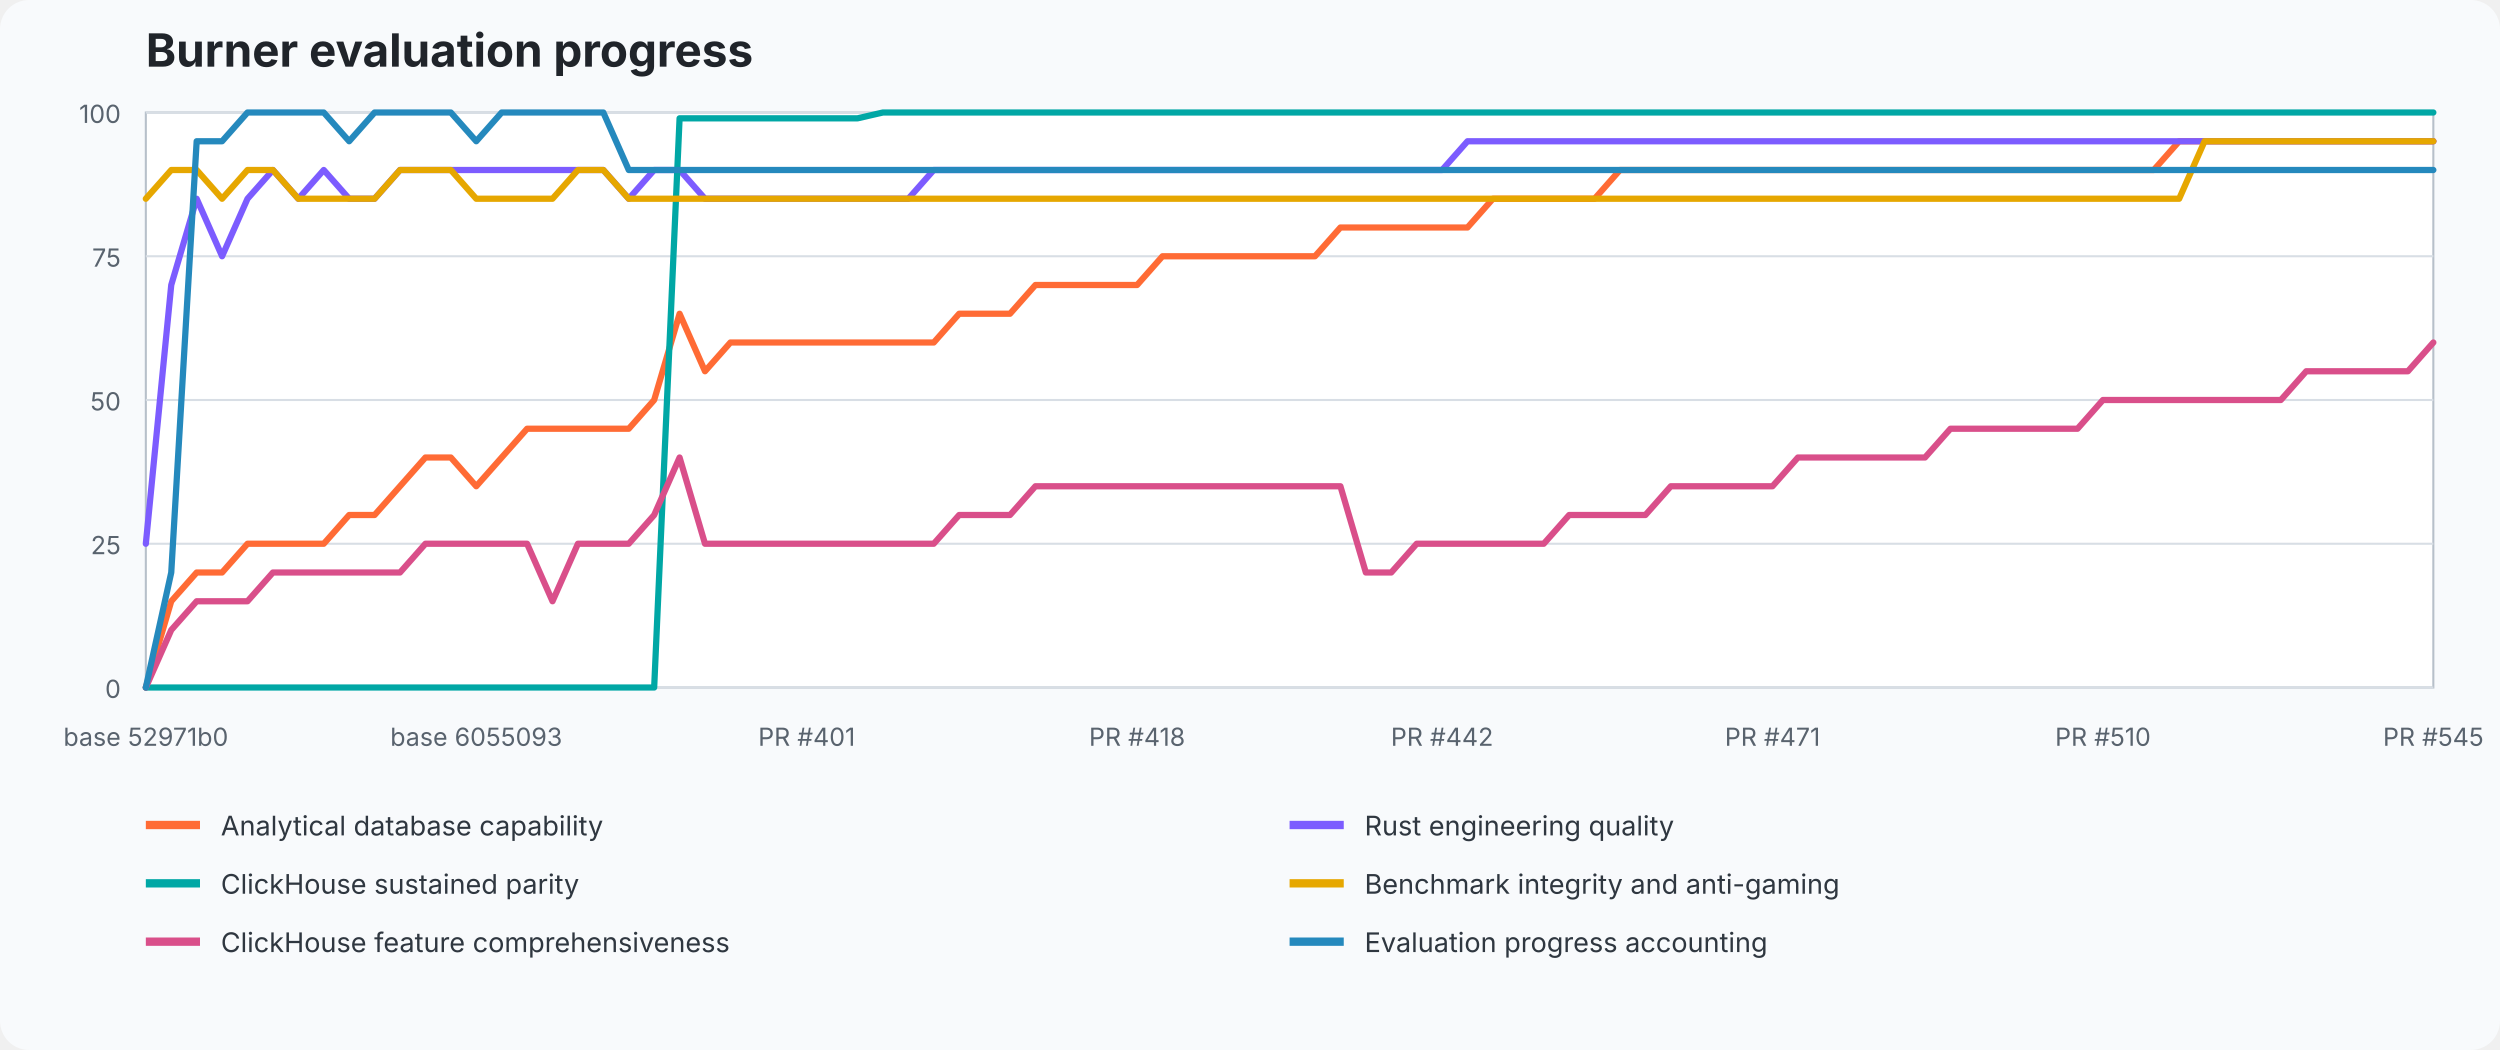
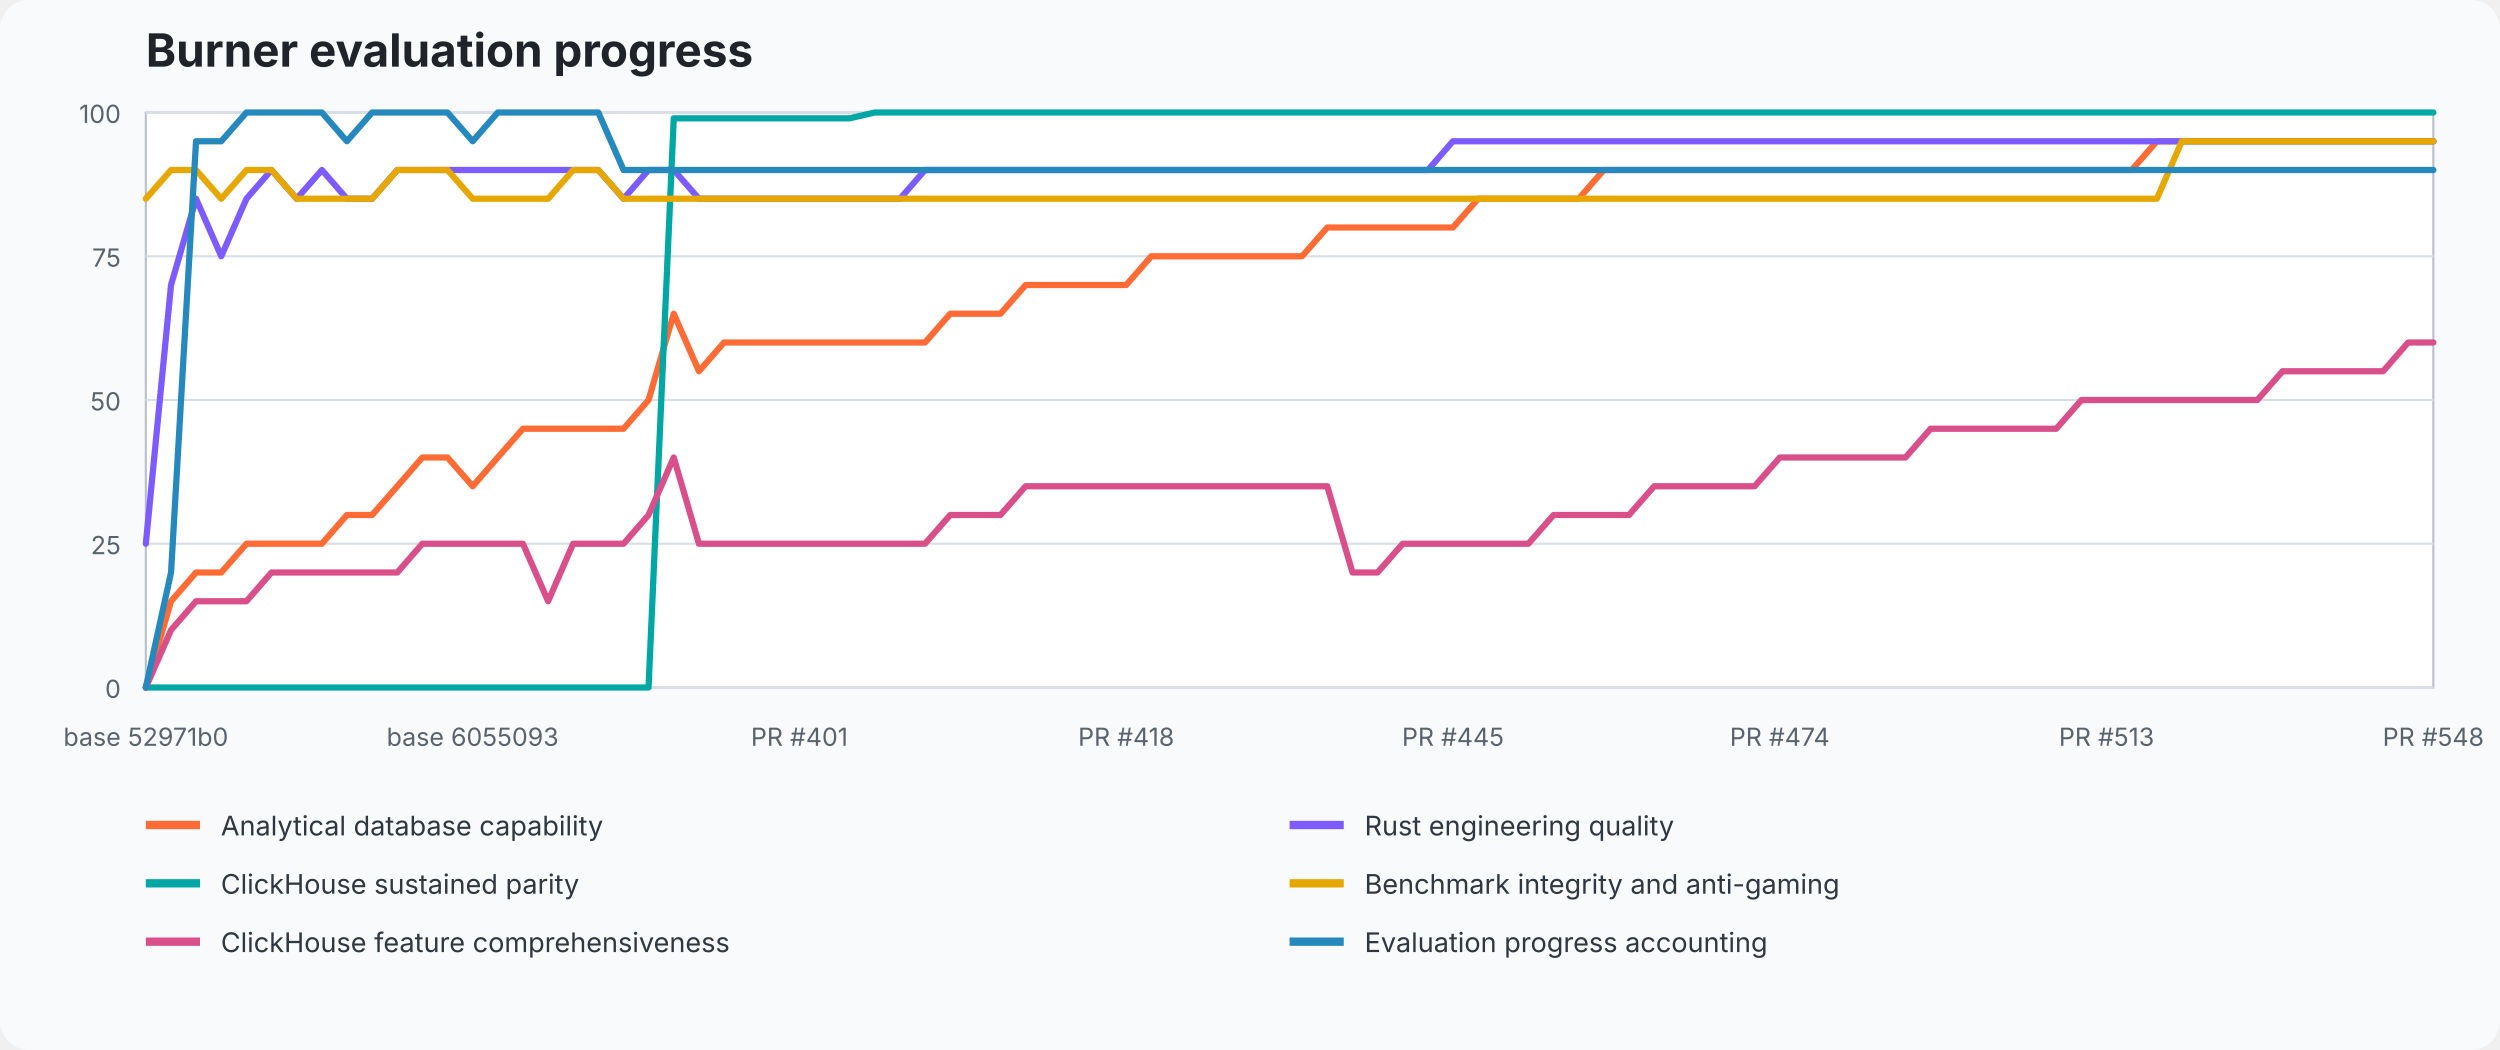
<svg xmlns="http://www.w3.org/2000/svg" width="1200" height="504" viewBox="0 0 1200 504" role="img" aria-labelledby="title desc">
  <style>text{font-family:ui-sans-serif,system-ui,-apple-system,BlinkMacSystemFont,"Segoe UI",sans-serif}.title{font-size:22px;font-weight:700;fill:#20242a}.axis{font-size:12px;fill:#59636e}.legend{font-size:13px;fill:#2f3740}.grid{stroke:#d8dee5;stroke-width:1}.plot{fill:#fff;stroke:#b7c0ca}</style>
  <rect width="100%" height="100%" fill="#f8fafc" rx="14" />
  <text x="70" y="32" class="title">Burner evaluation progress</text>
  <rect x="70" y="54" width="1098" height="276" class="plot" />
  <line x1="70" y1="330" x2="1168" y2="330" class="grid" />
  <text x="58" y="335" text-anchor="end" class="axis">0</text>
  <line x1="70" y1="261" x2="1168" y2="261" class="grid" />
  <text x="58" y="266" text-anchor="end" class="axis">25</text>
  <line x1="70" y1="192" x2="1168" y2="192" class="grid" />
  <text x="58" y="197" text-anchor="end" class="axis">50</text>
  <line x1="70" y1="123" x2="1168" y2="123" class="grid" />
  <text x="58" y="128" text-anchor="end" class="axis">75</text>
  <line x1="70" y1="54" x2="1168" y2="54" class="grid" />
  <text x="58" y="59" text-anchor="end" class="axis">100</text>
-   <polyline points="70.0,330.0 82.2,288.6 94.4,274.8 106.6,274.8 118.8,261.0 131.0,261.0 143.2,261.0 155.4,261.0 167.6,247.2 179.8,247.2 192.0,233.4 204.2,219.6 216.4,219.6 228.6,233.4 240.8,219.6 253.0,205.8 265.2,205.8 277.4,205.8 289.6,205.8 301.8,205.8 314.0,192.0 326.2,150.6 338.4,178.2 350.6,164.4 362.8,164.4 375.0,164.4 387.2,164.4 399.4,164.4 411.6,164.4 423.8,164.4 436.0,164.4 448.2,164.4 460.4,150.6 472.6,150.6 484.8,150.6 497.0,136.8 509.2,136.8 521.4,136.8 533.6,136.8 545.8,136.8 558.0,123.0 570.2,123.0 582.4,123.0 594.6,123.0 606.8,123.0 619.0,123.0 631.2,123.0 643.4,109.2 655.6,109.2 667.8,109.2 680.0,109.2 692.2,109.2 704.4,109.2 716.6,95.4 728.8,95.4 741.0,95.4 753.2,95.4 765.4,95.4 777.6,81.6 789.8,81.6 802.0,81.6 814.2,81.6 826.4,81.6 838.6,81.6 850.8,81.6 863.0,81.6 875.2,81.6 887.4,81.6 899.6,81.6 911.8,81.6 924.0,81.6 936.2,81.6 948.4,81.6 960.6,81.6 972.8,81.6 985.0,81.6 997.2,81.6 1009.4,81.6 1021.6,81.6 1033.8,81.6 1046.0,67.8 1058.2,67.8 1070.4,67.8 1082.6,67.8 1094.8,67.8 1107.0,67.8 1119.2,67.8 1131.4,67.8 1143.6,67.8 1155.8,67.8 1168.0,67.8" fill="none" stroke="#ff6b35" stroke-width="3" stroke-linejoin="round" stroke-linecap="round" />
-   <polyline points="70.0,261.0 82.2,136.8 94.4,95.4 106.6,123.0 118.8,95.4 131.0,81.6 143.2,95.4 155.4,81.6 167.6,95.4 179.8,95.4 192.0,81.6 204.2,81.6 216.4,81.6 228.6,81.6 240.8,81.6 253.0,81.6 265.2,81.6 277.4,81.6 289.6,81.6 301.8,95.4 314.0,81.6 326.2,81.6 338.4,95.4 350.6,95.4 362.8,95.4 375.0,95.4 387.2,95.4 399.4,95.4 411.6,95.4 423.8,95.4 436.0,95.4 448.2,81.6 460.4,81.6 472.6,81.6 484.8,81.6 497.0,81.6 509.2,81.6 521.4,81.6 533.6,81.6 545.8,81.6 558.0,81.6 570.2,81.6 582.4,81.6 594.6,81.6 606.8,81.6 619.0,81.6 631.2,81.6 643.4,81.6 655.6,81.6 667.8,81.6 680.0,81.6 692.2,81.6 704.4,67.8 716.6,67.8 728.8,67.8 741.0,67.8 753.2,67.8 765.4,67.8 777.6,67.8 789.8,67.8 802.0,67.8 814.2,67.8 826.4,67.8 838.6,67.8 850.8,67.8 863.0,67.8 875.2,67.8 887.4,67.8 899.6,67.8 911.8,67.8 924.0,67.8 936.2,67.8 948.4,67.8 960.6,67.8 972.8,67.8 985.0,67.8 997.2,67.8 1009.4,67.8 1021.6,67.8 1033.8,67.8 1046.0,67.8 1058.2,67.8 1070.4,67.8 1082.6,67.8 1094.8,67.8 1107.0,67.8 1119.2,67.8 1131.4,67.8 1143.6,67.8 1155.8,67.8 1168.0,67.8" fill="none" stroke="#7c5cff" stroke-width="3" stroke-linejoin="round" stroke-linecap="round" />
-   <polyline points="70.0,330.0 82.2,330.0 94.4,330.0 106.6,330.0 118.8,330.0 131.0,330.0 143.2,330.0 155.4,330.0 167.6,330.0 179.8,330.0 192.0,330.0 204.2,330.0 216.4,330.0 228.6,330.0 240.8,330.0 253.0,330.0 265.2,330.0 277.4,330.0 289.6,330.0 301.8,330.0 314.0,330.0 326.2,56.8 338.4,56.8 350.6,56.8 362.8,56.8 375.0,56.8 387.2,56.8 399.4,56.8 411.6,56.8 423.8,54.0 436.0,54.0 448.2,54.0 460.4,54.0 472.6,54.0 484.8,54.0 497.0,54.0 509.2,54.0 521.4,54.0 533.6,54.0 545.8,54.0 558.0,54.0 570.2,54.0 582.4,54.0 594.6,54.0 606.8,54.0 619.0,54.0 631.2,54.0 643.4,54.0 655.6,54.0 667.8,54.0 680.0,54.0 692.2,54.0 704.4,54.0 716.6,54.0 728.8,54.0 741.0,54.0 753.2,54.0 765.4,54.0 777.6,54.0 789.8,54.0 802.0,54.0 814.2,54.0 826.4,54.0 838.6,54.0 850.8,54.0 863.0,54.0 875.2,54.0 887.4,54.0 899.6,54.0 911.8,54.0 924.0,54.0 936.2,54.0 948.4,54.0 960.6,54.0 972.8,54.0 985.0,54.0 997.2,54.0 1009.4,54.0 1021.6,54.0 1033.8,54.0 1046.0,54.0 1058.2,54.0 1070.4,54.0 1082.6,54.0 1094.8,54.0 1107.0,54.0 1119.2,54.0 1131.4,54.0 1143.6,54.0 1155.8,54.0 1168.0,54.0" fill="none" stroke="#00a7a5" stroke-width="3" stroke-linejoin="round" stroke-linecap="round" />
-   <polyline points="70.0,95.4 82.2,81.6 94.4,81.6 106.6,95.4 118.8,81.6 131.0,81.6 143.2,95.4 155.4,95.4 167.6,95.4 179.8,95.4 192.0,81.6 204.2,81.6 216.4,81.6 228.6,95.4 240.8,95.4 253.0,95.4 265.2,95.4 277.4,81.6 289.6,81.6 301.8,95.4 314.0,95.4 326.2,95.4 338.4,95.4 350.6,95.4 362.8,95.4 375.0,95.4 387.2,95.4 399.4,95.4 411.6,95.4 423.8,95.4 436.0,95.4 448.2,95.4 460.4,95.4 472.6,95.4 484.8,95.4 497.0,95.4 509.2,95.4 521.4,95.4 533.6,95.4 545.8,95.4 558.0,95.4 570.2,95.4 582.4,95.4 594.6,95.4 606.8,95.4 619.0,95.4 631.2,95.4 643.4,95.4 655.6,95.4 667.8,95.4 680.0,95.4 692.2,95.4 704.4,95.4 716.6,95.4 728.8,95.4 741.0,95.4 753.2,95.4 765.4,95.4 777.6,95.4 789.8,95.4 802.0,95.4 814.2,95.4 826.4,95.4 838.6,95.4 850.8,95.4 863.0,95.4 875.2,95.4 887.4,95.4 899.6,95.4 911.8,95.4 924.0,95.4 936.2,95.4 948.4,95.4 960.6,95.4 972.8,95.4 985.0,95.4 997.2,95.4 1009.4,95.4 1021.6,95.4 1033.8,95.4 1046.0,95.4 1058.2,67.8 1070.4,67.8 1082.6,67.8 1094.8,67.8 1107.0,67.8 1119.2,67.8 1131.4,67.8 1143.6,67.8 1155.8,67.8 1168.0,67.8" fill="none" stroke="#e6a700" stroke-width="3" stroke-linejoin="round" stroke-linecap="round" />
-   <polyline points="70.0,330.0 82.2,302.4 94.4,288.6 106.6,288.6 118.8,288.6 131.0,274.8 143.2,274.8 155.4,274.8 167.6,274.8 179.8,274.8 192.0,274.8 204.2,261.0 216.4,261.0 228.6,261.0 240.8,261.0 253.0,261.0 265.2,288.6 277.4,261.0 289.6,261.0 301.8,261.0 314.0,247.2 326.2,219.6 338.4,261.0 350.6,261.0 362.8,261.0 375.0,261.0 387.2,261.0 399.4,261.0 411.6,261.0 423.8,261.0 436.0,261.0 448.2,261.0 460.4,247.2 472.6,247.2 484.8,247.2 497.0,233.4 509.2,233.4 521.4,233.4 533.6,233.4 545.8,233.4 558.0,233.4 570.2,233.4 582.4,233.4 594.6,233.4 606.8,233.4 619.0,233.4 631.2,233.4 643.4,233.4 655.6,274.8 667.8,274.8 680.0,261.0 692.2,261.0 704.4,261.0 716.6,261.0 728.8,261.0 741.0,261.0 753.2,247.2 765.4,247.2 777.6,247.2 789.8,247.2 802.0,233.4 814.2,233.4 826.4,233.4 838.6,233.4 850.8,233.4 863.0,219.6 875.2,219.6 887.4,219.6 899.6,219.6 911.8,219.6 924.0,219.6 936.2,205.8 948.4,205.8 960.6,205.8 972.8,205.8 985.0,205.8 997.2,205.8 1009.4,192.0 1021.6,192.0 1033.8,192.0 1046.0,192.0 1058.2,192.0 1070.4,192.0 1082.6,192.0 1094.8,192.0 1107.0,178.2 1119.2,178.2 1131.4,178.2 1143.6,178.2 1155.8,178.2 1168.0,164.4" fill="none" stroke="#d94f8a" stroke-width="3" stroke-linejoin="round" stroke-linecap="round" />
-   <polyline points="70.0,330.0 82.2,274.8 94.4,67.8 106.6,67.8 118.8,54.0 131.0,54.0 143.2,54.0 155.4,54.0 167.6,67.8 179.8,54.0 192.0,54.0 204.2,54.0 216.4,54.0 228.6,67.8 240.8,54.0 253.0,54.0 265.2,54.0 277.4,54.0 289.6,54.0 301.8,81.6 314.0,81.6 326.2,81.6 338.4,81.6 350.6,81.6 362.8,81.6 375.0,81.6 387.2,81.6 399.4,81.6 411.6,81.6 423.8,81.6 436.0,81.6 448.2,81.6 460.4,81.6 472.6,81.6 484.8,81.6 497.0,81.6 509.2,81.6 521.4,81.6 533.6,81.6 545.8,81.6 558.0,81.6 570.2,81.6 582.4,81.6 594.6,81.6 606.8,81.6 619.0,81.6 631.2,81.6 643.4,81.6 655.6,81.6 667.8,81.6 680.0,81.6 692.2,81.6 704.4,81.6 716.6,81.6 728.8,81.6 741.0,81.6 753.2,81.6 765.4,81.6 777.6,81.6 789.8,81.6 802.0,81.6 814.2,81.6 826.4,81.6 838.6,81.6 850.8,81.6 863.0,81.6 875.2,81.6 887.4,81.6 899.6,81.6 911.8,81.6 924.0,81.6 936.2,81.6 948.4,81.6 960.6,81.6 972.8,81.6 985.0,81.6 997.2,81.6 1009.4,81.6 1021.6,81.6 1033.8,81.6 1046.0,81.6 1058.2,81.6 1070.4,81.6 1082.6,81.6 1094.8,81.6 1107.0,81.6 1119.2,81.6 1131.4,81.6 1143.6,81.6 1155.8,81.6 1168.0,81.6" fill="none" stroke="#2589bd" stroke-width="3" stroke-linejoin="round" stroke-linecap="round" />
+   <polyline points="70.0,330.0 82.1,288.6 94.1,274.8 106.2,274.8 118.3,261.0 130.3,261.0 142.4,261.0 154.5,261.0 166.5,247.2 178.6,247.2 190.7,233.4 202.7,219.6 214.8,219.6 226.9,233.4 238.9,219.6 251.0,205.8 263.1,205.8 275.1,205.8 287.2,205.8 299.3,205.8 311.3,192.0 323.4,150.6 335.5,178.2 347.5,164.4 359.6,164.4 371.6,164.4 383.7,164.4 395.8,164.4 407.8,164.4 419.9,164.4 432.0,164.4 444.0,164.4 456.1,150.6 468.2,150.6 480.2,150.6 492.3,136.8 504.4,136.8 516.4,136.8 528.5,136.8 540.6,136.8 552.6,123.0 564.7,123.0 576.8,123.0 588.8,123.0 600.9,123.0 613.0,123.0 625.0,123.0 637.1,109.2 649.2,109.2 661.2,109.2 673.3,109.2 685.4,109.2 697.4,109.2 709.5,95.4 721.6,95.4 733.6,95.4 745.7,95.4 757.8,95.4 769.8,81.6 781.9,81.6 794.0,81.6 806.0,81.6 818.1,81.6 830.2,81.6 842.2,81.6 854.3,81.6 866.4,81.6 878.4,81.6 890.5,81.6 902.5,81.6 914.6,81.6 926.7,81.6 938.7,81.6 950.8,81.6 962.9,81.6 974.9,81.6 987.0,81.6 999.1,81.6 1011.1,81.6 1023.2,81.6 1035.3,67.8 1047.3,67.8 1059.4,67.8 1071.5,67.8 1083.5,67.8 1095.6,67.8 1107.7,67.8 1119.7,67.8 1131.8,67.8 1143.9,67.8 1155.9,67.8 1168.0,67.8" fill="none" stroke="#ff6b35" stroke-width="3" stroke-linejoin="round" stroke-linecap="round" />
+   <polyline points="70.0,261.0 82.1,136.8 94.1,95.4 106.2,123.0 118.3,95.4 130.3,81.6 142.4,95.4 154.5,81.6 166.5,95.4 178.6,95.4 190.7,81.6 202.7,81.6 214.8,81.6 226.9,81.6 238.9,81.6 251.0,81.6 263.1,81.6 275.1,81.6 287.2,81.6 299.3,95.4 311.3,81.6 323.4,81.6 335.5,95.4 347.5,95.4 359.6,95.4 371.6,95.4 383.7,95.4 395.8,95.4 407.8,95.4 419.9,95.4 432.0,95.4 444.0,81.6 456.1,81.6 468.2,81.6 480.2,81.6 492.3,81.6 504.4,81.6 516.4,81.6 528.5,81.6 540.6,81.6 552.6,81.6 564.7,81.6 576.8,81.6 588.8,81.6 600.9,81.6 613.0,81.6 625.0,81.6 637.1,81.6 649.2,81.6 661.2,81.6 673.3,81.6 685.4,81.6 697.4,67.8 709.5,67.8 721.6,67.8 733.6,67.8 745.7,67.8 757.8,67.8 769.8,67.8 781.9,67.8 794.0,67.8 806.0,67.8 818.1,67.8 830.2,67.8 842.2,67.8 854.3,67.8 866.4,67.8 878.4,67.8 890.5,67.8 902.5,67.8 914.6,67.8 926.7,67.8 938.7,67.8 950.8,67.8 962.9,67.8 974.9,67.8 987.0,67.8 999.1,67.8 1011.1,67.8 1023.2,67.8 1035.3,67.8 1047.3,67.8 1059.4,67.8 1071.5,67.8 1083.5,67.8 1095.6,67.8 1107.7,67.8 1119.7,67.8 1131.8,67.8 1143.9,67.8 1155.9,67.8 1168.0,67.8" fill="none" stroke="#7c5cff" stroke-width="3" stroke-linejoin="round" stroke-linecap="round" />
+   <polyline points="70.0,330.0 82.1,330.0 94.1,330.0 106.2,330.0 118.3,330.0 130.3,330.0 142.4,330.0 154.5,330.0 166.5,330.0 178.6,330.0 190.7,330.0 202.7,330.0 214.8,330.0 226.9,330.0 238.9,330.0 251.0,330.0 263.1,330.0 275.1,330.0 287.2,330.0 299.3,330.0 311.3,330.0 323.4,56.8 335.5,56.8 347.5,56.8 359.6,56.8 371.6,56.8 383.7,56.8 395.8,56.8 407.8,56.8 419.9,54.0 432.0,54.0 444.0,54.0 456.1,54.0 468.2,54.0 480.2,54.0 492.3,54.0 504.4,54.0 516.4,54.0 528.5,54.0 540.6,54.0 552.6,54.0 564.7,54.0 576.8,54.0 588.8,54.0 600.9,54.0 613.0,54.0 625.0,54.0 637.1,54.0 649.2,54.0 661.2,54.0 673.3,54.0 685.4,54.0 697.4,54.0 709.5,54.0 721.6,54.0 733.6,54.0 745.7,54.0 757.8,54.0 769.8,54.0 781.9,54.0 794.0,54.0 806.0,54.0 818.1,54.0 830.2,54.0 842.2,54.0 854.3,54.0 866.4,54.0 878.4,54.0 890.5,54.0 902.5,54.0 914.6,54.0 926.7,54.0 938.7,54.0 950.8,54.0 962.9,54.0 974.9,54.0 987.0,54.0 999.1,54.0 1011.1,54.0 1023.2,54.0 1035.3,54.0 1047.3,54.0 1059.4,54.0 1071.5,54.0 1083.5,54.0 1095.6,54.0 1107.7,54.0 1119.7,54.0 1131.8,54.0 1143.9,54.0 1155.9,54.0 1168.0,54.0" fill="none" stroke="#00a7a5" stroke-width="3" stroke-linejoin="round" stroke-linecap="round" />
+   <polyline points="70.0,95.4 82.1,81.6 94.1,81.6 106.2,95.4 118.3,81.6 130.3,81.6 142.4,95.4 154.5,95.4 166.5,95.4 178.6,95.4 190.7,81.6 202.7,81.6 214.8,81.6 226.9,95.4 238.9,95.4 251.0,95.4 263.1,95.4 275.1,81.6 287.2,81.6 299.3,95.4 311.3,95.4 323.4,95.4 335.5,95.4 347.5,95.4 359.6,95.4 371.6,95.4 383.7,95.4 395.8,95.4 407.8,95.4 419.9,95.4 432.0,95.4 444.0,95.4 456.1,95.4 468.2,95.4 480.2,95.4 492.3,95.4 504.4,95.4 516.4,95.4 528.5,95.4 540.6,95.4 552.6,95.4 564.7,95.4 576.8,95.4 588.8,95.4 600.9,95.4 613.0,95.4 625.0,95.4 637.1,95.4 649.2,95.4 661.2,95.4 673.3,95.4 685.4,95.4 697.4,95.4 709.5,95.4 721.6,95.4 733.6,95.4 745.7,95.4 757.8,95.4 769.8,95.4 781.9,95.4 794.0,95.4 806.0,95.4 818.1,95.4 830.2,95.4 842.2,95.4 854.3,95.4 866.4,95.4 878.4,95.4 890.5,95.4 902.5,95.4 914.6,95.4 926.7,95.4 938.7,95.4 950.8,95.4 962.9,95.4 974.9,95.4 987.0,95.4 999.1,95.4 1011.1,95.4 1023.2,95.4 1035.3,95.4 1047.3,67.8 1059.4,67.8 1071.5,67.8 1083.5,67.8 1095.6,67.8 1107.7,67.8 1119.7,67.8 1131.8,67.8 1143.9,67.8 1155.9,67.8 1168.0,67.8" fill="none" stroke="#e6a700" stroke-width="3" stroke-linejoin="round" stroke-linecap="round" />
+   <polyline points="70.0,330.0 82.1,302.4 94.1,288.6 106.2,288.6 118.3,288.6 130.3,274.8 142.4,274.8 154.5,274.8 166.5,274.8 178.6,274.8 190.7,274.8 202.7,261.0 214.8,261.0 226.9,261.0 238.9,261.0 251.0,261.0 263.1,288.6 275.1,261.0 287.2,261.0 299.3,261.0 311.3,247.2 323.4,219.6 335.5,261.0 347.5,261.0 359.6,261.0 371.6,261.0 383.7,261.0 395.8,261.0 407.8,261.0 419.9,261.0 432.0,261.0 444.0,261.0 456.1,247.2 468.2,247.2 480.2,247.2 492.3,233.4 504.4,233.4 516.4,233.4 528.5,233.4 540.6,233.4 552.6,233.4 564.7,233.4 576.8,233.4 588.8,233.4 600.9,233.4 613.0,233.4 625.0,233.4 637.1,233.4 649.2,274.8 661.2,274.8 673.3,261.0 685.4,261.0 697.4,261.0 709.5,261.0 721.6,261.0 733.6,261.0 745.7,247.2 757.8,247.2 769.8,247.2 781.9,247.2 794.0,233.4 806.0,233.4 818.1,233.4 830.2,233.4 842.2,233.4 854.3,219.6 866.4,219.6 878.4,219.6 890.5,219.6 902.5,219.6 914.6,219.6 926.7,205.8 938.7,205.8 950.8,205.8 962.9,205.8 974.9,205.8 987.0,205.8 999.1,192.0 1011.1,192.0 1023.2,192.0 1035.3,192.0 1047.3,192.0 1059.4,192.0 1071.5,192.0 1083.5,192.0 1095.6,178.2 1107.7,178.2 1119.7,178.2 1131.8,178.2 1143.9,178.2 1155.9,164.4 1168.0,164.4" fill="none" stroke="#d94f8a" stroke-width="3" stroke-linejoin="round" stroke-linecap="round" />
+   <polyline points="70.0,330.0 82.1,274.8 94.1,67.8 106.2,67.8 118.3,54.0 130.3,54.0 142.4,54.0 154.5,54.0 166.5,67.8 178.6,54.0 190.7,54.0 202.7,54.0 214.8,54.0 226.9,67.8 238.9,54.0 251.0,54.0 263.1,54.0 275.1,54.0 287.2,54.0 299.3,81.6 311.3,81.6 323.4,81.6 335.5,81.6 347.5,81.6 359.6,81.6 371.6,81.6 383.7,81.6 395.8,81.6 407.8,81.6 419.9,81.6 432.0,81.6 444.0,81.6 456.1,81.6 468.2,81.6 480.2,81.6 492.3,81.6 504.4,81.6 516.4,81.6 528.5,81.6 540.6,81.6 552.6,81.6 564.7,81.6 576.8,81.6 588.8,81.6 600.9,81.6 613.0,81.6 625.0,81.6 637.1,81.6 649.2,81.6 661.2,81.6 673.3,81.6 685.4,81.6 697.4,81.6 709.5,81.6 721.6,81.6 733.6,81.6 745.7,81.6 757.8,81.6 769.8,81.6 781.9,81.6 794.0,81.6 806.0,81.6 818.1,81.6 830.2,81.6 842.2,81.6 854.3,81.6 866.4,81.6 878.4,81.6 890.5,81.6 902.5,81.6 914.6,81.6 926.7,81.6 938.7,81.6 950.8,81.6 962.9,81.6 974.9,81.6 987.0,81.6 999.1,81.6 1011.1,81.6 1023.2,81.6 1035.3,81.6 1047.3,81.6 1059.4,81.6 1071.5,81.6 1083.5,81.6 1095.6,81.6 1107.7,81.6 1119.7,81.6 1131.8,81.6 1143.9,81.6 1155.9,81.6 1168.0,81.6" fill="none" stroke="#2589bd" stroke-width="3" stroke-linejoin="round" stroke-linecap="round" />
  <text x="70" y="358" text-anchor="middle" class="axis">base 52971b0</text>
-   <text x="228.6" y="358" text-anchor="middle" class="axis">base 6055093</text>
-   <text x="387.2" y="358" text-anchor="middle" class="axis">PR #401</text>
-   <text x="545.8" y="358" text-anchor="middle" class="axis">PR #418</text>
-   <text x="692.2" y="358" text-anchor="middle" class="axis">PR #442</text>
-   <text x="850.8" y="358" text-anchor="middle" class="axis">PR #471</text>
-   <text x="1009.4" y="358" text-anchor="middle" class="axis">PR #510</text>
-   <text x="1168" y="358" text-anchor="middle" class="axis">PR #545</text>
+   <text x="226.857" y="358" text-anchor="middle" class="axis">base 6055093</text>
+   <text x="383.714" y="358" text-anchor="middle" class="axis">PR #401</text>
+   <text x="540.571" y="358" text-anchor="middle" class="axis">PR #418</text>
+   <text x="697.429" y="358" text-anchor="middle" class="axis">PR #445</text>
+   <text x="854.286" y="358" text-anchor="middle" class="axis">PR #474</text>
+   <text x="1011.143" y="358" text-anchor="middle" class="axis">PR #513</text>
+   <text x="1168" y="358" text-anchor="middle" class="axis">PR #548</text>
  <line x1="70" y1="396" x2="96" y2="396" stroke="#ff6b35" stroke-width="4" />
  <text x="106" y="401" class="legend">Analytical database capability</text>
  <line x1="619" y1="396" x2="645" y2="396" stroke="#7c5cff" stroke-width="4" />
  <text x="655" y="401" class="legend">Rust engineering quality</text>
  <line x1="70" y1="424" x2="96" y2="424" stroke="#00a7a5" stroke-width="4" />
  <text x="106" y="429" class="legend">ClickHouse sustained parity</text>
  <line x1="619" y1="424" x2="645" y2="424" stroke="#e6a700" stroke-width="4" />
  <text x="655" y="429" class="legend">Benchmark integrity and anti-gaming</text>
  <line x1="70" y1="452" x2="96" y2="452" stroke="#d94f8a" stroke-width="4" />
  <text x="106" y="457" class="legend">ClickHouse feature comprehensiveness</text>
  <line x1="619" y1="452" x2="645" y2="452" stroke="#2589bd" stroke-width="4" />
  <text x="655" y="457" class="legend">Evaluation progress accounting</text>
</svg>
